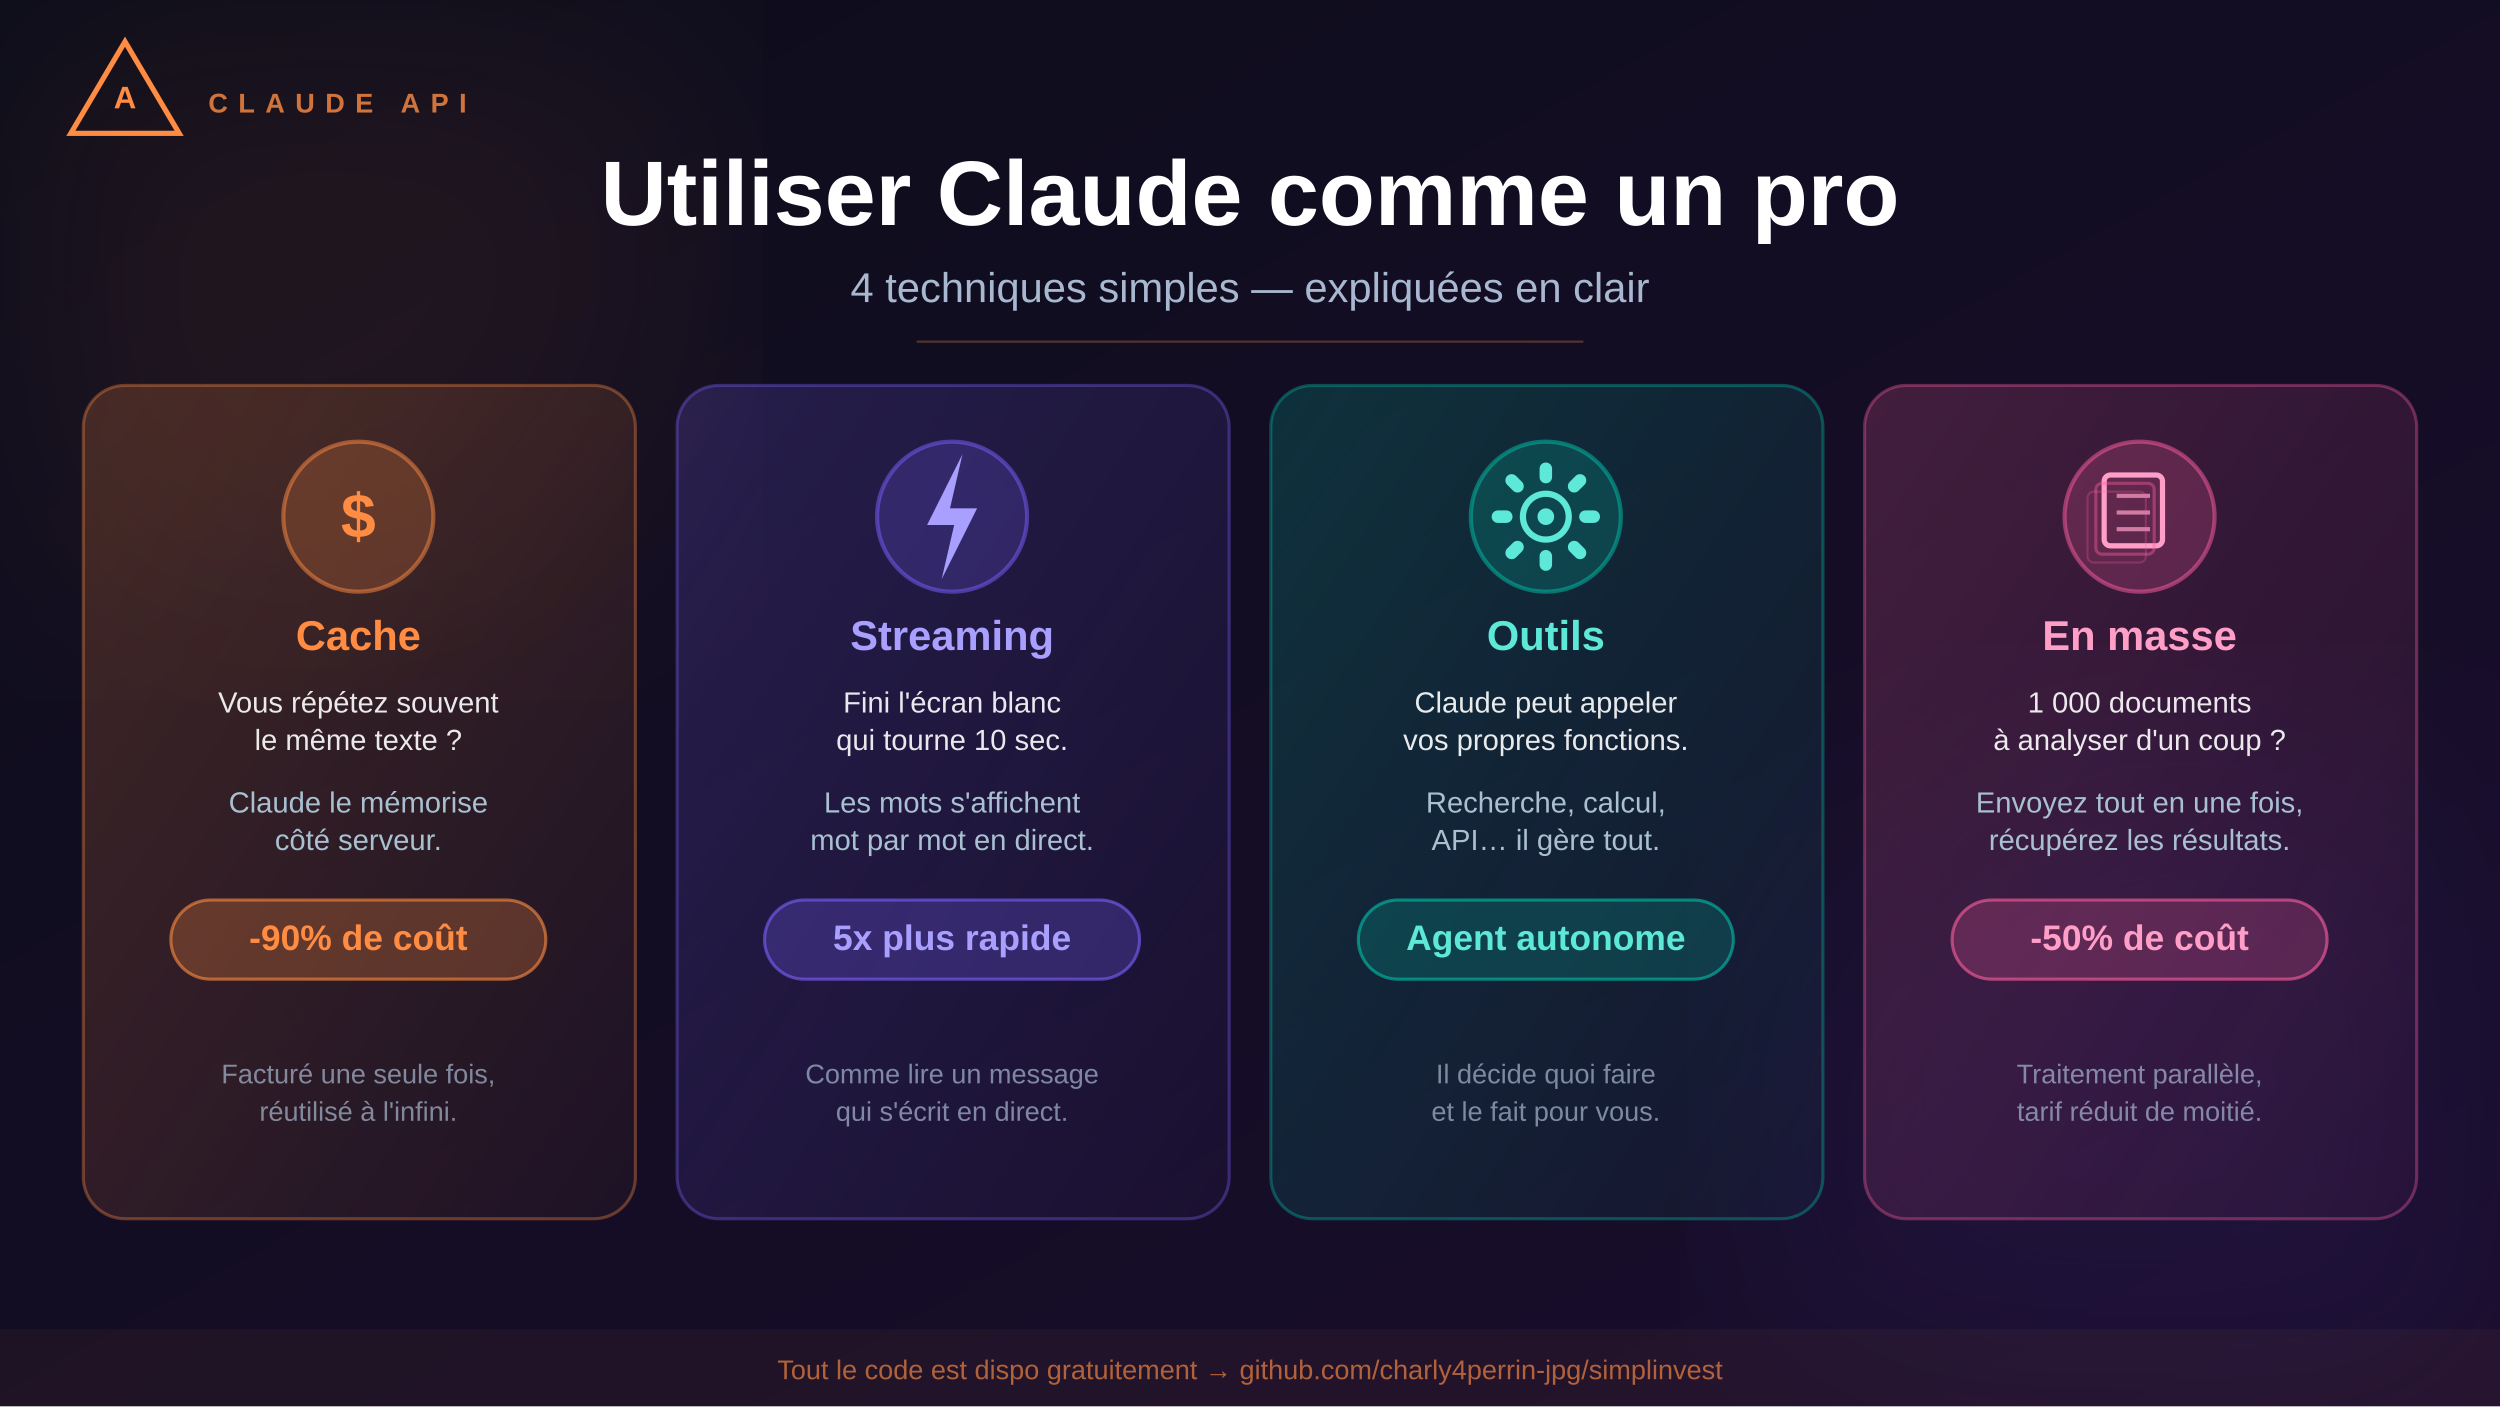
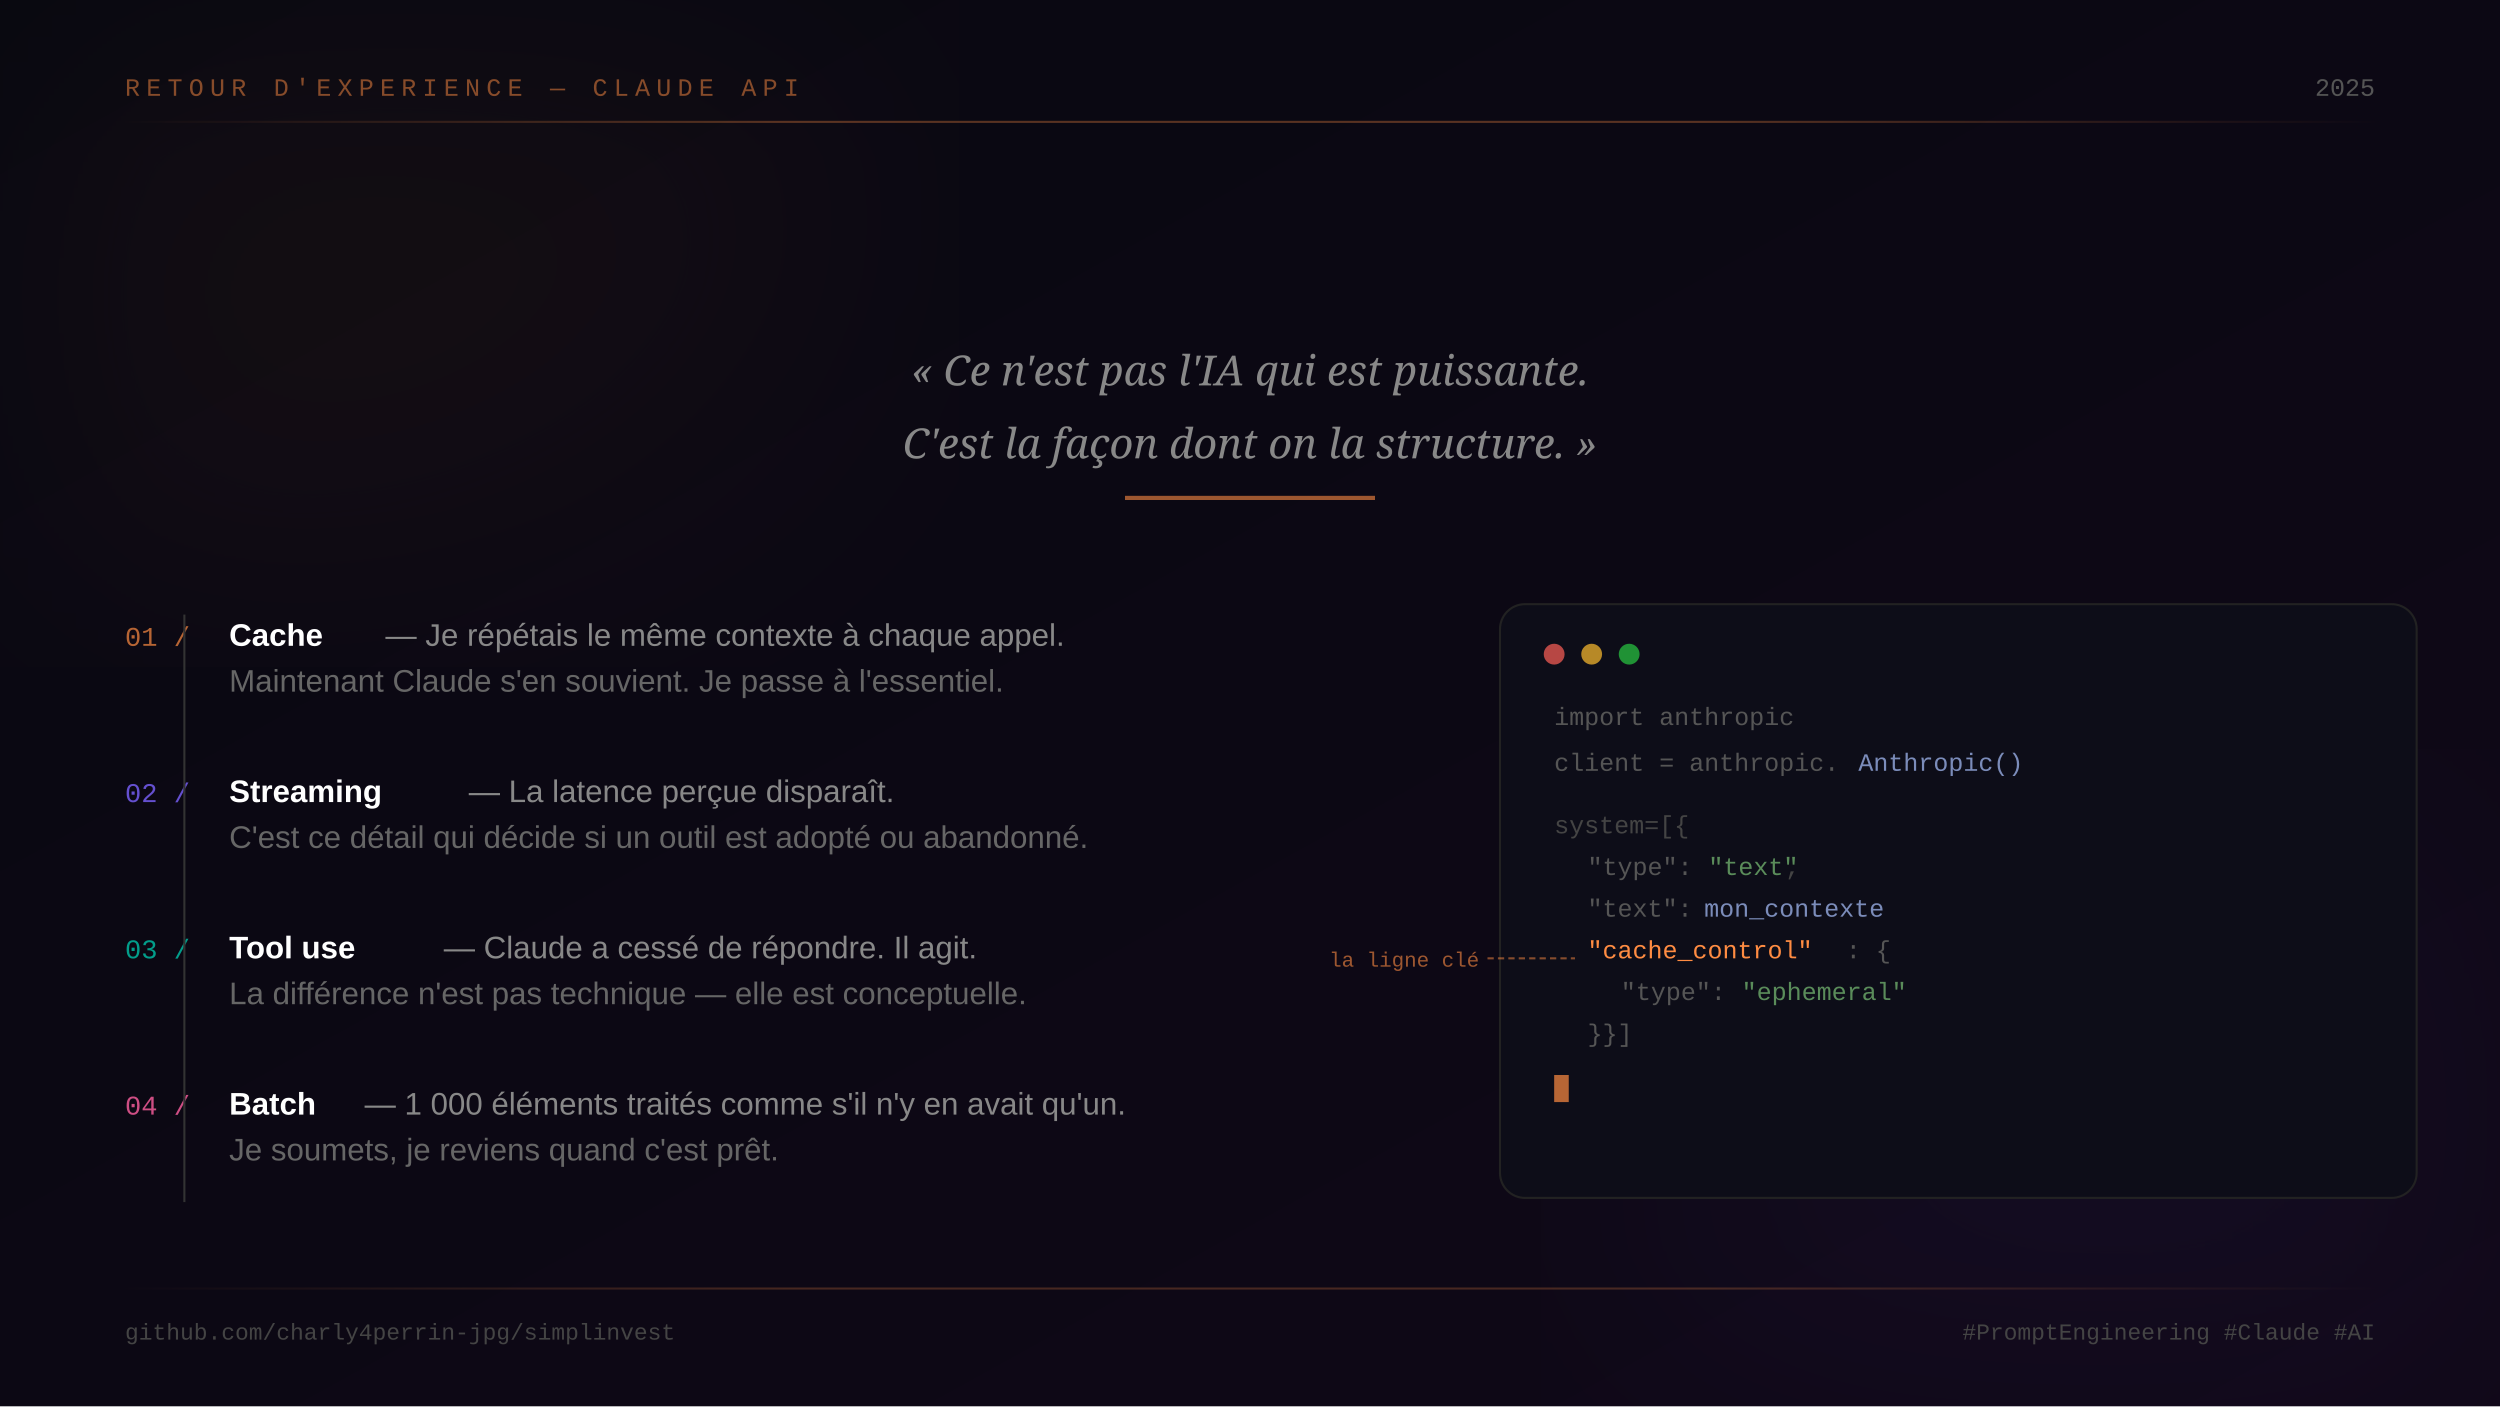
<svg xmlns="http://www.w3.org/2000/svg" width="1200" height="675" viewBox="0 0 1200 675">
  <defs>
    <linearGradient id="bg" x1="0%" y1="0%" x2="100%" y2="100%">
-       <stop offset="0%" style="stop-color:#0D0D1A" />
-       <stop offset="100%" style="stop-color:#1A0D2E" />
+       <stop offset="0%" style="stop-color:#080810" />
+       <stop offset="100%" style="stop-color:#100818" />
    </linearGradient>
-     <linearGradient id="c1" x1="0%" y1="0%" x2="100%" y2="100%">
-       <stop offset="0%" style="stop-color:#FF8C42;stop-opacity:0.2" />
-       <stop offset="100%" style="stop-color:#FF8C42;stop-opacity:0.04" />
+     <linearGradient id="lineGlow" x1="0%" y1="0%" x2="100%" y2="0%">
+       <stop offset="0%" style="stop-color:#FF8C42;stop-opacity:0" />
+       <stop offset="30%" style="stop-color:#FF8C42;stop-opacity:0.8" />
+       <stop offset="70%" style="stop-color:#FF8C42;stop-opacity:0.8" />
+       <stop offset="100%" style="stop-color:#FF8C42;stop-opacity:0" />
    </linearGradient>
-     <linearGradient id="c2" x1="0%" y1="0%" x2="100%" y2="100%">
-       <stop offset="0%" style="stop-color:#7B61FF;stop-opacity:0.2" />
-       <stop offset="100%" style="stop-color:#7B61FF;stop-opacity:0.04" />
-     </linearGradient>
-     <linearGradient id="c3" x1="0%" y1="0%" x2="100%" y2="100%">
-       <stop offset="0%" style="stop-color:#00C2A8;stop-opacity:0.2" />
-       <stop offset="100%" style="stop-color:#00C2A8;stop-opacity:0.04" />
-     </linearGradient>
-     <linearGradient id="c4" x1="0%" y1="0%" x2="100%" y2="100%">
-       <stop offset="0%" style="stop-color:#FF5FA0;stop-opacity:0.2" />
-       <stop offset="100%" style="stop-color:#FF5FA0;stop-opacity:0.04" />
-     </linearGradient>
+     <filter id="glow">
+       <feGaussianBlur stdDeviation="8" result="blur" />
+       <feMerge>
+         <feMergeNode in="blur" />
+         <feMergeNode in="SourceGraphic" />
+       </feMerge>
+     </filter>
    <filter id="soft">
-       <feGaussianBlur stdDeviation="60" />
+       <feGaussianBlur stdDeviation="80" />
    </filter>
  </defs>
  <rect width="1200" height="675" fill="url(#bg)" />
-   <circle cx="150" cy="120" r="180" fill="#FF8C42" opacity="0.07" filter="url(#soft)" />
-   <circle cx="1050" cy="550" r="200" fill="#7B61FF" opacity="0.07" filter="url(#soft)" />
-   <polygon points="60,20 86,64 34,64" fill="none" stroke="#FF8C42" stroke-width="2.5" />
-   <text x="60" y="52" font-family="Arial" font-size="15" font-weight="bold" fill="#FF8C42" text-anchor="middle">A</text>
-   <text x="100" y="54" font-family="Arial, sans-serif" font-size="13" font-weight="700" letter-spacing="5" fill="#FF8C42" opacity="0.8">CLAUDE API</text>
-   <text x="600" y="108" font-family="Arial, sans-serif" font-size="44" font-weight="900" fill="white" text-anchor="middle">Utiliser Claude comme un pro</text>
-   <text x="600" y="145" font-family="Arial, sans-serif" font-size="20" fill="#A8B8D0" text-anchor="middle">4 techniques simples — expliquées en clair</text>
-   <line x1="440" y1="164" x2="760" y2="164" stroke="#FF8C42" stroke-opacity="0.3" stroke-width="1" />
-   <rect x="40" y="185" width="265" height="400" rx="20" fill="url(#c1)" />
-   <rect x="40" y="185" width="265" height="400" rx="20" fill="none" stroke="#FF8C42" stroke-opacity="0.35" stroke-width="1.5" />
-   <circle cx="172" cy="248" r="36" fill="#FF8C42" fill-opacity="0.2" stroke="#FF8C42" stroke-opacity="0.5" stroke-width="2" />
-   <text x="172" y="258" font-family="Arial" font-size="30" font-weight="900" fill="#FF8C42" text-anchor="middle">$</text>
-   <text x="172" y="312" font-family="Arial, sans-serif" font-size="20" font-weight="800" fill="#FF8C42" text-anchor="middle">Cache</text>
-   <text x="172" y="342" font-family="Arial, sans-serif" font-size="14" fill="white" text-anchor="middle" opacity="0.9">Vous répétez souvent</text>
-   <text x="172" y="360" font-family="Arial, sans-serif" font-size="14" fill="white" text-anchor="middle" opacity="0.9">le même texte ?</text>
-   <text x="172" y="390" font-family="Arial, sans-serif" font-size="14" fill="#A8C0D0" text-anchor="middle">Claude le mémorise</text>
-   <text x="172" y="408" font-family="Arial, sans-serif" font-size="14" fill="#A8C0D0" text-anchor="middle">côté serveur.</text>
-   <rect x="82" y="432" width="180" height="38" rx="19" fill="#FF8C42" fill-opacity="0.25" stroke="#FF8C42" stroke-opacity="0.6" stroke-width="1.5" />
-   <text x="172" y="456" font-family="Arial, sans-serif" font-size="17" font-weight="800" fill="#FF8C42" text-anchor="middle">-90% de coût</text>
-   <text x="172" y="520" font-family="Arial, sans-serif" font-size="13" fill="#A8B8D0" text-anchor="middle" opacity="0.7">Facturé une seule fois,</text>
-   <text x="172" y="538" font-family="Arial, sans-serif" font-size="13" fill="#A8B8D0" text-anchor="middle" opacity="0.7">réutilisé à l'infini.</text>
-   <rect x="325" y="185" width="265" height="400" rx="20" fill="url(#c2)" />
-   <rect x="325" y="185" width="265" height="400" rx="20" fill="none" stroke="#7B61FF" stroke-opacity="0.35" stroke-width="1.5" />
-   <circle cx="457" cy="248" r="36" fill="#7B61FF" fill-opacity="0.2" stroke="#7B61FF" stroke-opacity="0.5" stroke-width="2" />
-   <polygon points="462,218 445,252 458,252 452,278 469,244 456,244" fill="#A99FFF" />
-   <text x="457" y="312" font-family="Arial, sans-serif" font-size="20" font-weight="800" fill="#A99FFF" text-anchor="middle">Streaming</text>
-   <text x="457" y="342" font-family="Arial, sans-serif" font-size="14" fill="white" text-anchor="middle" opacity="0.9">Fini l'écran blanc</text>
-   <text x="457" y="360" font-family="Arial, sans-serif" font-size="14" fill="white" text-anchor="middle" opacity="0.9">qui tourne 10 sec.</text>
-   <text x="457" y="390" font-family="Arial, sans-serif" font-size="14" fill="#A8C0D0" text-anchor="middle">Les mots s'affichent</text>
-   <text x="457" y="408" font-family="Arial, sans-serif" font-size="14" fill="#A8C0D0" text-anchor="middle">mot par mot en direct.</text>
-   <rect x="367" y="432" width="180" height="38" rx="19" fill="#7B61FF" fill-opacity="0.25" stroke="#7B61FF" stroke-opacity="0.6" stroke-width="1.5" />
-   <text x="457" y="456" font-family="Arial, sans-serif" font-size="17" font-weight="800" fill="#A99FFF" text-anchor="middle">5x plus rapide</text>
-   <text x="457" y="520" font-family="Arial, sans-serif" font-size="13" fill="#A8B8D0" text-anchor="middle" opacity="0.7">Comme lire un message</text>
-   <text x="457" y="538" font-family="Arial, sans-serif" font-size="13" fill="#A8B8D0" text-anchor="middle" opacity="0.7">qui s'écrit en direct.</text>
-   <rect x="610" y="185" width="265" height="400" rx="20" fill="url(#c3)" />
-   <rect x="610" y="185" width="265" height="400" rx="20" fill="none" stroke="#00C2A8" stroke-opacity="0.35" stroke-width="1.5" />
-   <circle cx="742" cy="248" r="36" fill="#00C2A8" fill-opacity="0.2" stroke="#00C2A8" stroke-opacity="0.5" stroke-width="2" />
-   <circle cx="742" cy="248" r="11" fill="none" stroke="#5EE8D8" stroke-width="3" />
-   <circle cx="742" cy="248" r="4" fill="#5EE8D8" />
-   <rect x="739" y="222" width="6" height="10" rx="3" fill="#5EE8D8" />
-   <rect x="739" y="264" width="6" height="10" rx="3" fill="#5EE8D8" />
-   <rect x="716" y="245" width="10" height="6" rx="3" fill="#5EE8D8" />
-   <rect x="758" y="245" width="10" height="6" rx="3" fill="#5EE8D8" />
-   <rect x="722" y="229" width="10" height="6" rx="3" fill="#5EE8D8" transform="rotate(45 727 232)" />
-   <rect x="752" y="229" width="10" height="6" rx="3" fill="#5EE8D8" transform="rotate(-45 757 232)" />
-   <rect x="722" y="261" width="10" height="6" rx="3" fill="#5EE8D8" transform="rotate(-45 727 264)" />
-   <rect x="752" y="261" width="10" height="6" rx="3" fill="#5EE8D8" transform="rotate(45 757 264)" />
-   <text x="742" y="312" font-family="Arial, sans-serif" font-size="20" font-weight="800" fill="#5EE8D8" text-anchor="middle">Outils</text>
-   <text x="742" y="342" font-family="Arial, sans-serif" font-size="14" fill="white" text-anchor="middle" opacity="0.9">Claude peut appeler</text>
-   <text x="742" y="360" font-family="Arial, sans-serif" font-size="14" fill="white" text-anchor="middle" opacity="0.9">vos propres fonctions.</text>
-   <text x="742" y="390" font-family="Arial, sans-serif" font-size="14" fill="#A8C0D0" text-anchor="middle">Recherche, calcul,</text>
-   <text x="742" y="408" font-family="Arial, sans-serif" font-size="14" fill="#A8C0D0" text-anchor="middle">API… il gère tout.</text>
-   <rect x="652" y="432" width="180" height="38" rx="19" fill="#00C2A8" fill-opacity="0.2" stroke="#00C2A8" stroke-opacity="0.6" stroke-width="1.5" />
-   <text x="742" y="456" font-family="Arial, sans-serif" font-size="17" font-weight="800" fill="#5EE8D8" text-anchor="middle">Agent autonome</text>
-   <text x="742" y="520" font-family="Arial, sans-serif" font-size="13" fill="#A8B8D0" text-anchor="middle" opacity="0.7">Il décide quoi faire</text>
-   <text x="742" y="538" font-family="Arial, sans-serif" font-size="13" fill="#A8B8D0" text-anchor="middle" opacity="0.7">et le fait pour vous.</text>
-   <rect x="895" y="185" width="265" height="400" rx="20" fill="url(#c4)" />
-   <rect x="895" y="185" width="265" height="400" rx="20" fill="none" stroke="#FF5FA0" stroke-opacity="0.35" stroke-width="1.5" />
-   <circle cx="1027" cy="248" r="36" fill="#FF5FA0" fill-opacity="0.2" stroke="#FF5FA0" stroke-opacity="0.5" stroke-width="2" />
-   <rect x="1010" y="228" width="28" height="34" rx="3" fill="none" stroke="#FF9FC8" stroke-width="2.5" />
-   <line x1="1016" y1="238" x2="1032" y2="238" stroke="#FF9FC8" stroke-width="2" opacity="0.7" />
-   <line x1="1016" y1="246" x2="1032" y2="246" stroke="#FF9FC8" stroke-width="2" opacity="0.7" />
-   <line x1="1016" y1="254" x2="1032" y2="254" stroke="#FF9FC8" stroke-width="2" opacity="0.7" />
-   <rect x="1006" y="232" width="28" height="34" rx="3" fill="none" stroke="#FF5FA0" stroke-width="1.5" opacity="0.4" />
-   <rect x="1002" y="236" width="28" height="34" rx="3" fill="none" stroke="#FF5FA0" stroke-width="1" opacity="0.25" />
-   <text x="1027" y="312" font-family="Arial, sans-serif" font-size="20" font-weight="800" fill="#FF9FC8" text-anchor="middle">En masse</text>
-   <text x="1027" y="342" font-family="Arial, sans-serif" font-size="14" fill="white" text-anchor="middle" opacity="0.9">1 000 documents</text>
-   <text x="1027" y="360" font-family="Arial, sans-serif" font-size="14" fill="white" text-anchor="middle" opacity="0.9">à analyser d'un coup ?</text>
-   <text x="1027" y="390" font-family="Arial, sans-serif" font-size="14" fill="#A8C0D0" text-anchor="middle">Envoyez tout en une fois,</text>
-   <text x="1027" y="408" font-family="Arial, sans-serif" font-size="14" fill="#A8C0D0" text-anchor="middle">récupérez les résultats.</text>
-   <rect x="937" y="432" width="180" height="38" rx="19" fill="#FF5FA0" fill-opacity="0.2" stroke="#FF5FA0" stroke-opacity="0.6" stroke-width="1.5" />
-   <text x="1027" y="456" font-family="Arial, sans-serif" font-size="17" font-weight="800" fill="#FF9FC8" text-anchor="middle">-50% de coût</text>
-   <text x="1027" y="520" font-family="Arial, sans-serif" font-size="13" fill="#A8B8D0" text-anchor="middle" opacity="0.7">Traitement parallèle,</text>
-   <text x="1027" y="538" font-family="Arial, sans-serif" font-size="13" fill="#A8B8D0" text-anchor="middle" opacity="0.7">tarif réduit de moitié.</text>
-   <rect x="0" y="638" width="1200" height="37" fill="#FF8C42" fill-opacity="0.05" />
-   <text x="600" y="662" font-family="Arial, sans-serif" font-size="13" fill="#FF8C42" text-anchor="middle" opacity="0.65">Tout le code est dispo gratuitement  →  github.com/charly4perrin-jpg/simplinvest</text>
+   <ellipse cx="100" cy="80" rx="300" ry="200" fill="#FF8C42" opacity="0.04" filter="url(#soft)" />
+   <ellipse cx="1100" cy="600" rx="300" ry="200" fill="#7B61FF" opacity="0.05" filter="url(#soft)" />
+   <rect x="60" y="58" width="1080" height="1" fill="url(#lineGlow)" opacity="0.4" />
+   <text x="60" y="46" font-family="'Courier New', monospace" font-size="12" fill="#FF8C42" opacity="0.5" letter-spacing="3">RETOUR D'EXPERIENCE — CLAUDE API</text>
+   <text x="1140" y="46" font-family="'Courier New', monospace" font-size="12" fill="#555" text-anchor="end">2025</text>
+   <text x="600" y="185" font-family="Georgia, serif" font-size="20" fill="#888" text-anchor="middle" font-style="italic">« Ce n'est pas l'IA qui est puissante.</text>
+   <text x="600" y="220" font-family="Georgia, serif" font-size="20" fill="#888" text-anchor="middle" font-style="italic">C'est la façon dont on la structure. »</text>
+   <rect x="540" y="238" width="120" height="2" fill="#FF8C42" opacity="0.6" />
+   <text x="60" y="310" font-family="'Courier New', monospace" font-size="13" fill="#FF8C42" opacity="0.7">01 /</text>
+   <text x="110" y="310" font-family="Arial, sans-serif" font-size="15" font-weight="700" fill="white">Cache</text>
+   <text x="185" y="310" font-family="Arial, sans-serif" font-size="15" fill="#888">— Je répétais le même contexte à chaque appel.</text>
+   <text x="110" y="332" font-family="Arial, sans-serif" font-size="15" fill="#666">Maintenant Claude s'en souvient. Je passe à l'essentiel.</text>
+   <text x="60" y="385" font-family="'Courier New', monospace" font-size="13" fill="#7B61FF" opacity="0.8">02 /</text>
+   <text x="110" y="385" font-family="Arial, sans-serif" font-size="15" font-weight="700" fill="white">Streaming</text>
+   <text x="225" y="385" font-family="Arial, sans-serif" font-size="15" fill="#888">— La latence perçue disparaît.</text>
+   <text x="110" y="407" font-family="Arial, sans-serif" font-size="15" fill="#666">C'est ce détail qui décide si un outil est adopté ou abandonné.</text>
+   <text x="60" y="460" font-family="'Courier New', monospace" font-size="13" fill="#00C2A8" opacity="0.8">03 /</text>
+   <text x="110" y="460" font-family="Arial, sans-serif" font-size="15" font-weight="700" fill="white">Tool use</text>
+   <text x="213" y="460" font-family="Arial, sans-serif" font-size="15" fill="#888">— Claude a cessé de répondre. Il agit.</text>
+   <text x="110" y="482" font-family="Arial, sans-serif" font-size="15" fill="#666">La différence n'est pas technique — elle est conceptuelle.</text>
+   <text x="60" y="535" font-family="'Courier New', monospace" font-size="13" fill="#FF5FA0" opacity="0.8">04 /</text>
+   <text x="110" y="535" font-family="Arial, sans-serif" font-size="15" font-weight="700" fill="white">Batch</text>
+   <text x="175" y="535" font-family="Arial, sans-serif" font-size="15" fill="#888">— 1 000 éléments traités comme s'il n'y en avait qu'un.</text>
+   <text x="110" y="557" font-family="Arial, sans-serif" font-size="15" fill="#666">Je soumets, je reviens quand c'est prêt.</text>
+   <rect x="88" y="295" width="1" height="282" fill="#333" />
+   <rect x="720" y="290" width="440" height="285" rx="12" fill="#0D0D18" stroke="#222" stroke-width="1" />
+   <circle cx="746" cy="314" r="5" fill="#FF5F57" opacity="0.7" />
+   <circle cx="764" cy="314" r="5" fill="#FFBD2E" opacity="0.7" />
+   <circle cx="782" cy="314" r="5" fill="#28CA41" opacity="0.7" />
+   <text x="746" y="348" font-family="'Courier New', monospace" font-size="12" fill="#555">import anthropic</text>
+   <text x="746" y="370" font-family="'Courier New', monospace" font-size="12" fill="#555">client = anthropic.</text>
+   <text x="892" y="370" font-family="'Courier New', monospace" font-size="12" fill="#7B8CBA">Anthropic()</text>
+   <text x="746" y="400" font-family="'Courier New', monospace" font-size="12" fill="#444">system=[{</text>
+   <text x="762" y="420" font-family="'Courier New', monospace" font-size="12" fill="#555">"type": </text>
+   <text x="820" y="420" font-family="'Courier New', monospace" font-size="12" fill="#5A8C5A">"text"</text>
+   <text x="857" y="420" font-family="'Courier New', monospace" font-size="12" fill="#444">,</text>
+   <text x="762" y="440" font-family="'Courier New', monospace" font-size="12" fill="#555">"text": </text>
+   <text x="818" y="440" font-family="'Courier New', monospace" font-size="12" fill="#7B8CBA">mon_contexte</text>
+   <text x="762" y="460" font-family="'Courier New', monospace" font-size="12" fill="#FF8C42">"cache_control"</text>
+   <text x="886" y="460" font-family="'Courier New', monospace" font-size="12" fill="#555">: {</text>
+   <text x="778" y="480" font-family="'Courier New', monospace" font-size="12" fill="#555">"type": </text>
+   <text x="836" y="480" font-family="'Courier New', monospace" font-size="12" fill="#5A8C5A">"ephemeral"</text>
+   <text x="762" y="500" font-family="'Courier New', monospace" font-size="12" fill="#555">}}]</text>
+   <rect x="746" y="516" width="7" height="13" fill="#FF8C42" opacity="0.7">
+     <animate attributeName="opacity" values="0.7;0;0.7" dur="1.1s" repeatCount="indefinite" />
+   </rect>
+   <line x1="714" y1="460" x2="756" y2="460" stroke="#FF8C42" stroke-width="1" stroke-dasharray="3,2" opacity="0.5" />
+   <text x="710" y="464" font-family="'Courier New', monospace" font-size="10" fill="#FF8C42" opacity="0.6" text-anchor="end">la ligne clé</text>
+   <rect x="60" y="618" width="1080" height="1" fill="url(#lineGlow)" opacity="0.3" />
+   <text x="60" y="643" font-family="'Courier New', monospace" font-size="11" fill="#444">github.com/charly4perrin-jpg/simplinvest</text>
+   <text x="1140" y="643" font-family="'Courier New', monospace" font-size="11" fill="#444" text-anchor="end">#PromptEngineering  #Claude  #AI</text>
</svg>
